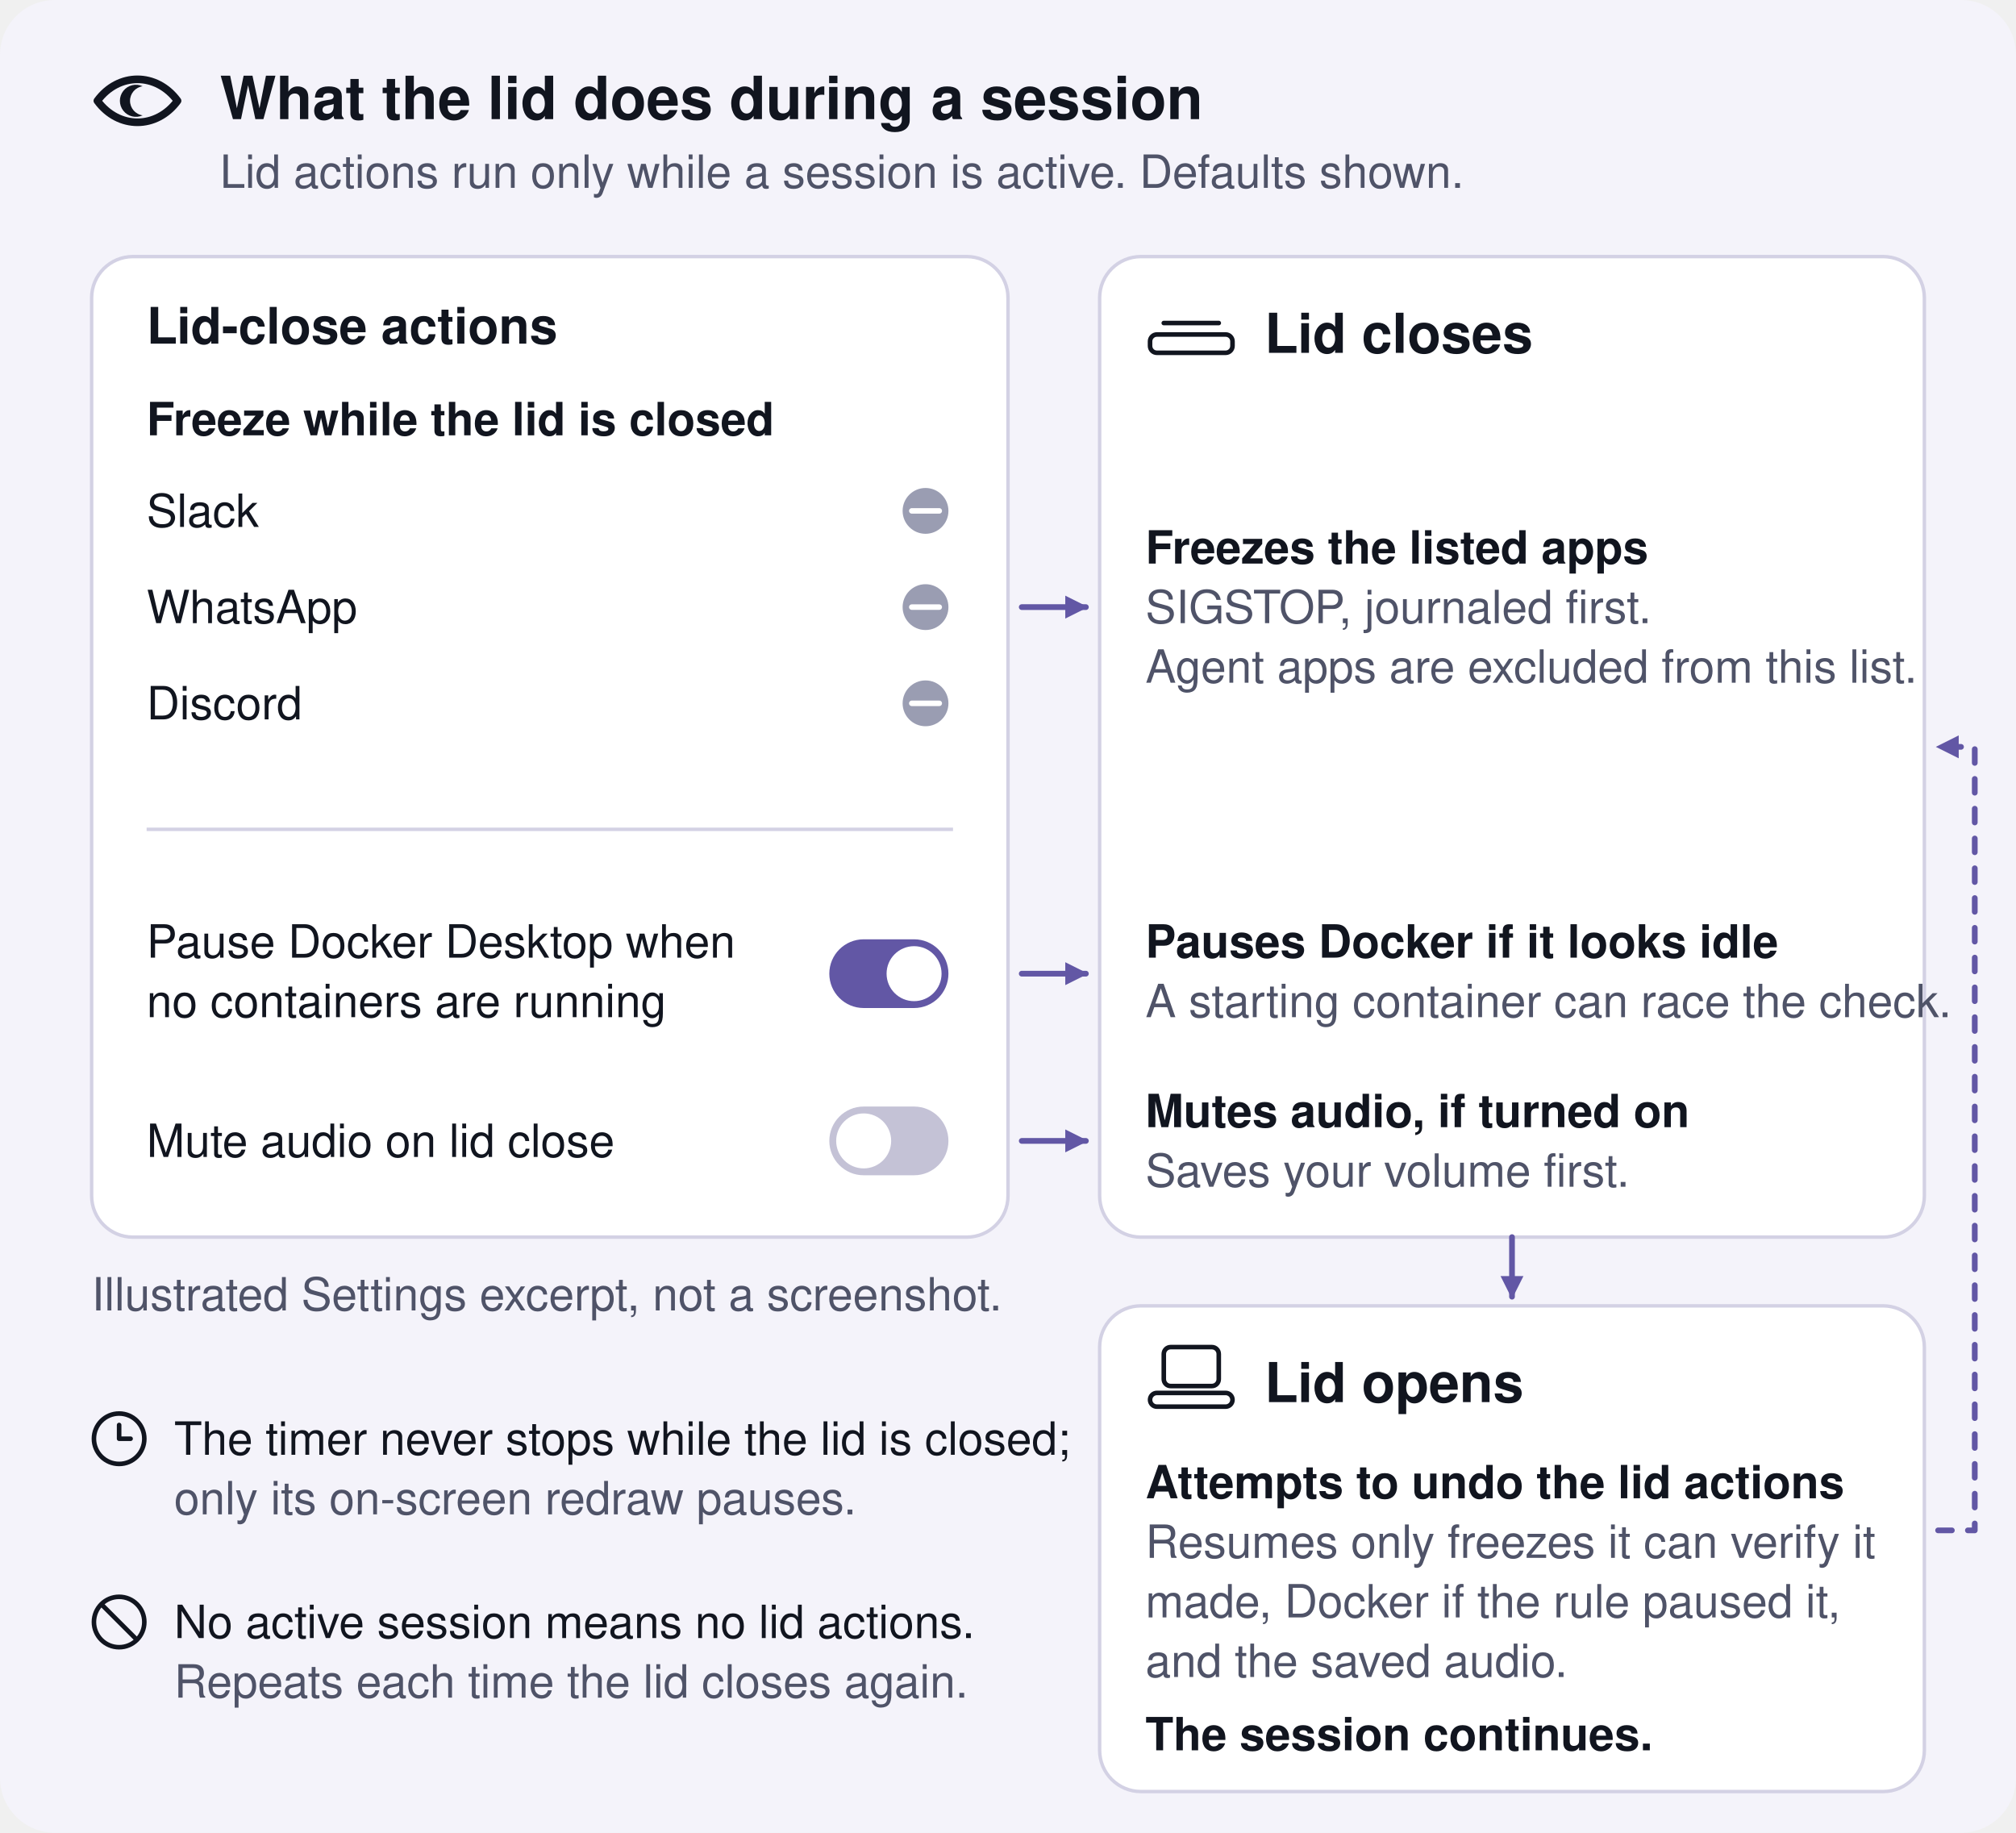
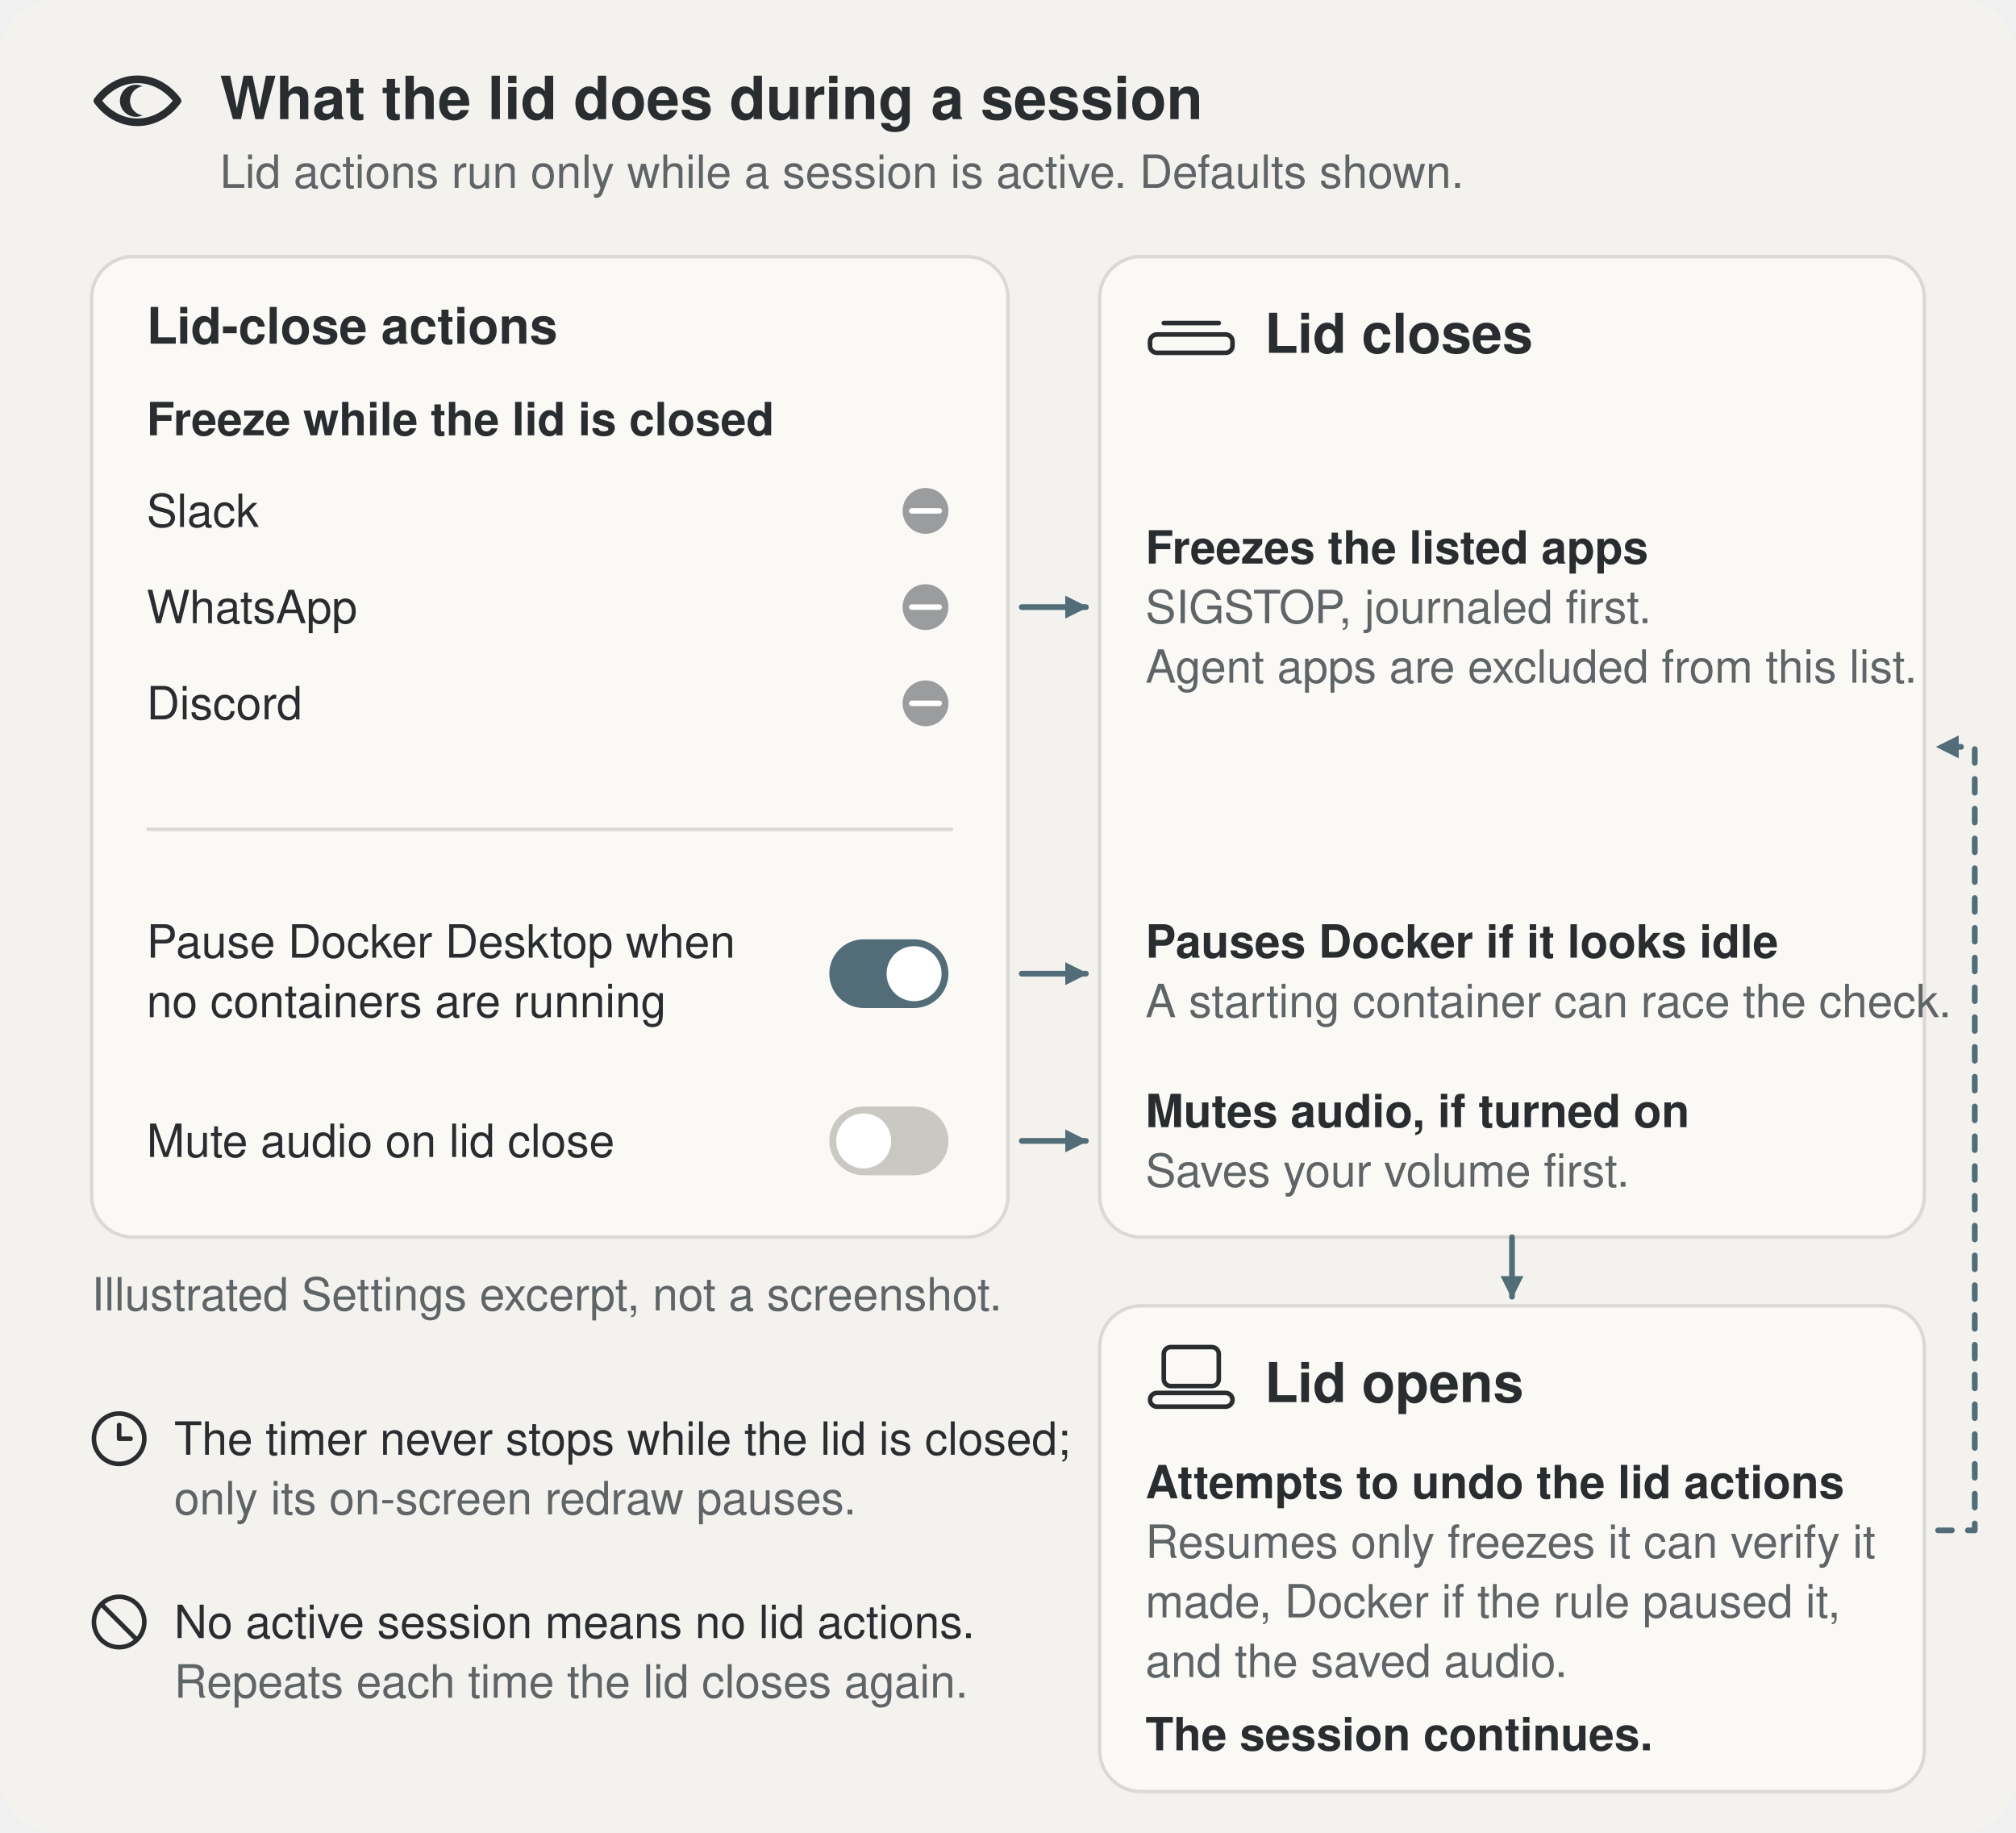
<svg xmlns="http://www.w3.org/2000/svg" width="880" height="800" viewBox="0 0 880 800" role="img" aria-labelledby="la-title la-desc">
  <style>
    svg { font-family: -apple-system, BlinkMacSystemFont, "SF Pro Text", "Segoe UI", Helvetica, Arial, sans-serif; }
-     .bg { fill: #F4F3FA; }
-     .panel { fill: #FFFFFF; stroke: #D3D1E4; stroke-width: 1.5; }
-     .chip { fill: #ECEAF6; stroke: #D3D1E4; stroke-width: 1.5; }
-     .sep { stroke: #D3D1E4; stroke-width: 1.5; }
-     .t { fill: #11151F; }
-     .m { fill: #4F5368; }
-     .a { fill: #6257A5; }
-     .ln { fill: none; stroke: #6257A5; stroke-width: 2.5; stroke-linecap: round; stroke-linejoin: round; }
-     .ic { fill: none; stroke: #11151F; stroke-width: 2; stroke-linecap: round; stroke-linejoin: round; }
-     .hdr-moon { fill: #11151F; }
+     .bg { fill: #F3F2EF; }
+     .panel { fill: #FAF9F6; stroke: #DBD9D4; stroke-width: 1.5; }
+     .chip { fill: #ECEAE6; stroke: #DBD9D4; stroke-width: 1.5; }
+     .sep { stroke: #DBD9D4; stroke-width: 1.5; }
+     .t { fill: #292D30; }
+     .m { fill: #5F6467; }
+     .a { fill: #536D78; }
+     .ln { fill: none; stroke: #536D78; stroke-width: 2.5; stroke-linecap: round; stroke-linejoin: round; }
+     .ic { fill: none; stroke: #292D30; stroke-width: 2; stroke-linecap: round; stroke-linejoin: round; }
+     .hdr-moon { fill: #292D30; }
    .knob { fill: #FFFFFF; }
-     .on { fill: #6257A5; }
-     .off { fill: #C4C2D6; }
-     .remove { fill: #9A9DB2; }
+     .on { fill: #536D78; }
+     .off { fill: #C9C8C3; }
+     .remove { fill: #9A9C9E; }
    .minus { fill: none; stroke: #FFFFFF; stroke-width: 2.4; stroke-linecap: round; }
    @media (prefers-color-scheme: dark) {
-       .bg { fill: #06012C; }
-       .panel { fill: #11151F; stroke: #2E3346; }
-       .chip { fill: #1B2030; stroke: #363C52; }
-       .sep { stroke: #2E3346; }
-       .t { fill: #EEF0F7; }
-       .m { fill: #B4B8CC; }
-       .a { fill: #9691D9; }
-       .ln { stroke: #9691D9; }
-       .ic { stroke: #EEF0F7; }
-       .hdr-moon { fill: #EEF0F7; }
-       .on { fill: #9691D9; }
-       .off { fill: #3A4058; }
-       .remove { fill: #6E7288; }
+       .bg { fill: #242628; }
+       .panel { fill: #303336; stroke: #3E4145; }
+       .chip { fill: #383B3F; stroke: #474A4E; }
+       .sep { stroke: #3E4145; }
+       .t { fill: #E6E3DD; }
+       .m { fill: #B5B7B8; }
+       .a { fill: #A6BBC3; }
+       .ln { stroke: #A6BBC3; }
+       .ic { stroke: #E6E3DD; }
+       .hdr-moon { fill: #E6E3DD; }
+       .on { fill: #A6BBC3; }
+       .off { fill: #45494D; }
+       .remove { fill: #7A7D80; }
    }
  </style>
  <defs>
    <path id="la-eye" d="M1.5 12 C7 4.5 17 4.5 22.5 12 C17 19.5 7 19.5 1.5 12 Z" />
    <path id="la-moon" d="M13.363 8.188 A4.2 4.2 0 1 0 13.363 15.812 A3.85 3.85 0 0 1 13.363 8.188 Z" />
    <marker id="la-arrow" viewBox="0 0 14 14" markerWidth="14" markerHeight="14" refX="11" refY="7" markerUnits="userSpaceOnUse" orient="auto">
      <path class="a" d="M2 2 L12 7 L2 12 Z" />
    </marker>
  </defs>
  <rect class="bg" x="0" y="0" width="880" height="800" rx="24" />
  <g transform="translate(40 24) scale(1.6667)">
    <use href="#la-eye" class="ic" stroke-width="1.5" />
    <use href="#la-moon" class="hdr-moon" />
  </g>
  <text class="t" x="96" y="52" font-size="26" font-weight="700">What the lid does during a session</text>
  <text class="m" x="96" y="82" font-size="20">Lid actions run only while a session is active. Defaults shown.</text>
  <g>
    <rect class="panel" x="40" y="112" width="400" height="428" rx="18" />
    <text class="t" x="64" y="150" font-size="22" font-weight="700">Lid-close actions</text>
    <text class="t" x="64" y="190" font-size="20" font-weight="600">Freeze while the lid is closed</text>
    <text class="t" x="64" y="230" font-size="20">Slack</text>
    <circle class="remove" cx="404" cy="223" r="10" />
    <path class="minus" d="M398 223 H410" />
    <text class="t" x="64" y="272" font-size="20">WhatsApp</text>
    <circle class="remove" cx="404" cy="265" r="10" />
    <path class="minus" d="M398 265 H410" />
    <text class="t" x="64" y="314" font-size="20">Discord</text>
    <circle class="remove" cx="404" cy="307" r="10" />
    <path class="minus" d="M398 307 H410" />
    <path class="sep" d="M64 362 H416" />
    <text class="t" x="64" y="418" font-size="20">Pause Docker Desktop when</text>
    <text class="t" x="64" y="444" font-size="20">no containers are running</text>
    <rect class="on" x="362" y="410" width="52" height="30" rx="15" />
    <circle class="knob" cx="399" cy="425" r="12" />
    <text class="t" x="64" y="505" font-size="20">Mute audio on lid close</text>
    <rect class="off" x="362" y="483" width="52" height="30" rx="15" />
    <circle class="knob" cx="377" cy="498" r="12" />
  </g>
  <text class="m" x="40" y="572" font-size="20">Illustrated Settings excerpt, not a screenshot.</text>
  <path class="ln" d="M446 265 H474" marker-end="url(#la-arrow)" />
  <path class="ln" d="M446 425 H474" marker-end="url(#la-arrow)" />
  <path class="ln" d="M446 498 H474" marker-end="url(#la-arrow)" />
  <g>
    <rect class="panel" x="480" y="112" width="360" height="428" rx="18" />
    <g class="ic" transform="translate(500 130)">
      <rect x="2" y="16" width="36" height="8" rx="3" />
      <path d="M8 11 H32" />
    </g>
    <text class="t" x="552" y="154" font-size="24" font-weight="700">Lid closes</text>
    <text class="t" x="500" y="246" font-size="20" font-weight="600">Freezes the listed apps</text>
    <text class="m" x="500" y="272" font-size="20">SIGSTOP, journaled first.</text>
    <text class="m" x="500" y="298" font-size="20">Agent apps are excluded from this list.</text>
    <text class="t" x="500" y="418" font-size="20" font-weight="600">Pauses Docker if it looks idle</text>
    <text class="m" x="500" y="444" font-size="20">A starting container can race the check.</text>
    <text class="t" x="500" y="492" font-size="20" font-weight="600">Mutes audio, if turned on</text>
    <text class="m" x="500" y="518" font-size="20">Saves your volume first.</text>
  </g>
  <path class="ln" d="M660 540 V566" marker-end="url(#la-arrow)" />
  <g>
    <rect class="panel" x="480" y="570" width="360" height="212" rx="18" />
    <g class="ic" transform="translate(500 586)">
      <rect x="8" y="2" width="24" height="17" rx="3" />
      <rect x="2" y="22" width="36" height="6" rx="3" />
    </g>
    <text class="t" x="552" y="612" font-size="24" font-weight="700">Lid opens</text>
    <text class="t" x="500" y="654" font-size="20" font-weight="600">Attempts to undo the lid actions</text>
    <text class="m" x="500" y="680" font-size="20">Resumes only freezes it can verify it</text>
    <text class="m" x="500" y="706" font-size="20">made, Docker if the rule paused it,</text>
    <text class="m" x="500" y="732" font-size="20">and the saved audio.</text>
    <text class="t" x="500" y="764" font-size="20" font-weight="600">The session continues.</text>
  </g>
  <path class="ln" d="M846 668 H862 V326 H846" stroke-dasharray="6 7" marker-end="url(#la-arrow)" />
  <g class="ic">
    <circle cx="52" cy="628" r="11" />
    <path d="M52 622 V628 H57" />
  </g>
  <text class="t" x="76" y="635" font-size="20">The timer never stops while the lid is closed;</text>
  <text class="m" x="76" y="661" font-size="20">only its on-screen redraw pauses.</text>
  <g class="ic">
    <circle cx="52" cy="708" r="11" />
    <path d="M44.5 700.5 L59.5 715.5" />
  </g>
  <text class="t" x="76" y="715" font-size="20">No active session means no lid actions.</text>
  <text class="m" x="76" y="741" font-size="20">Repeats each time the lid closes again.</text>
</svg>
